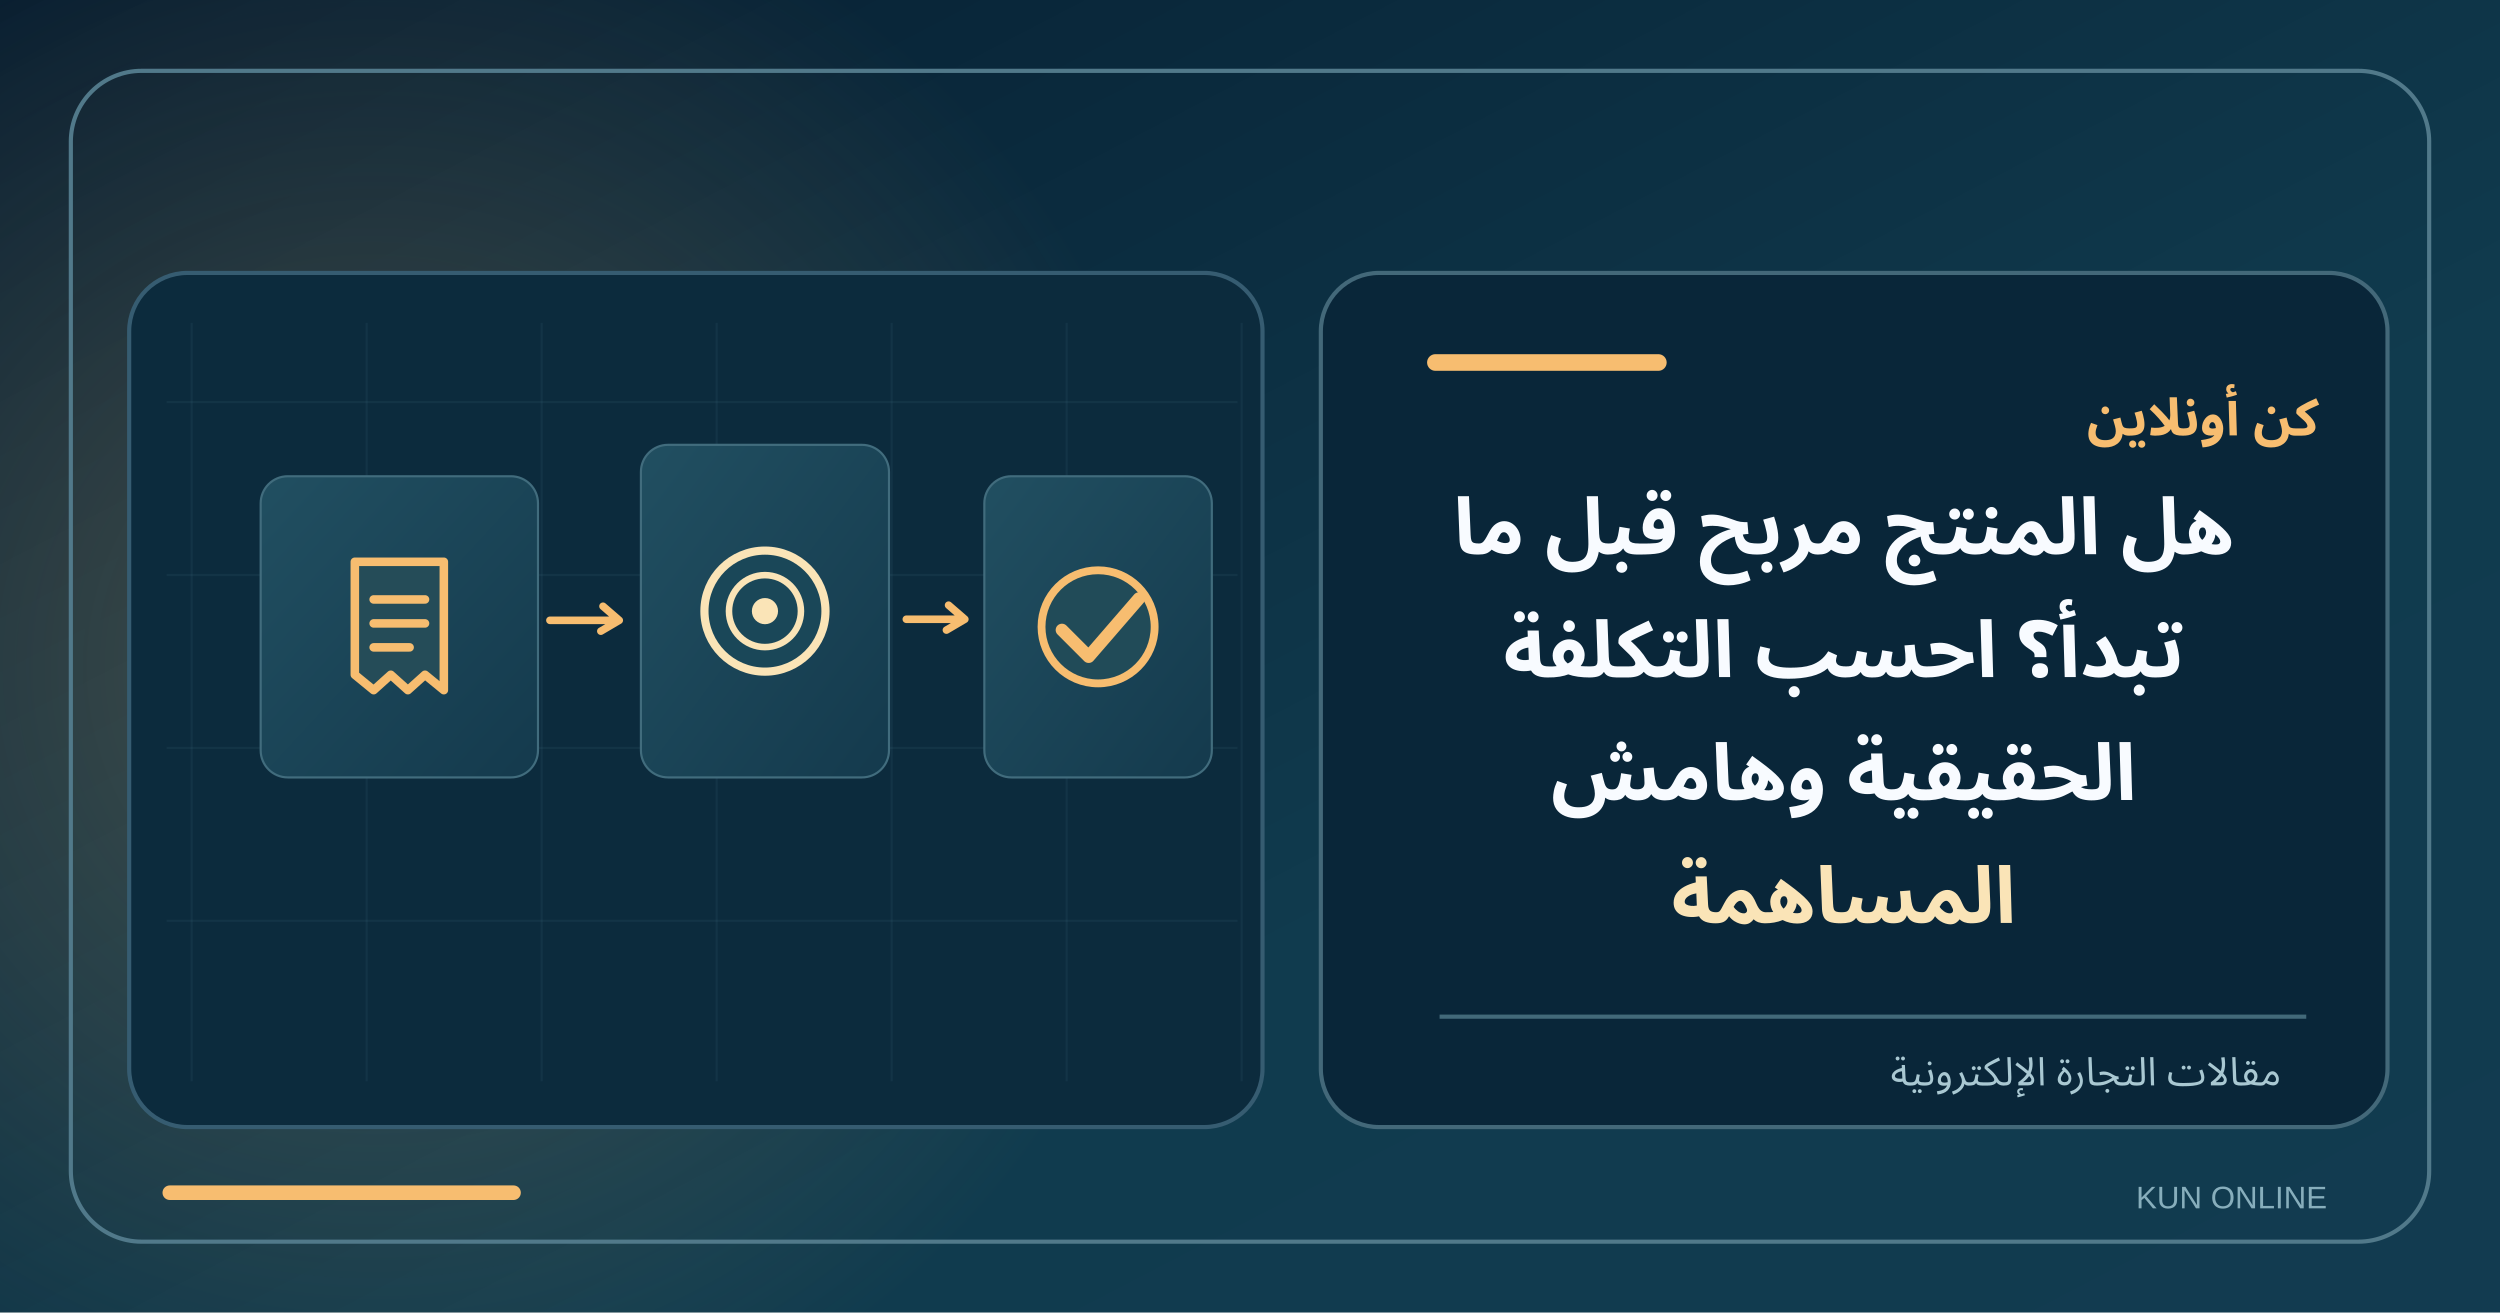
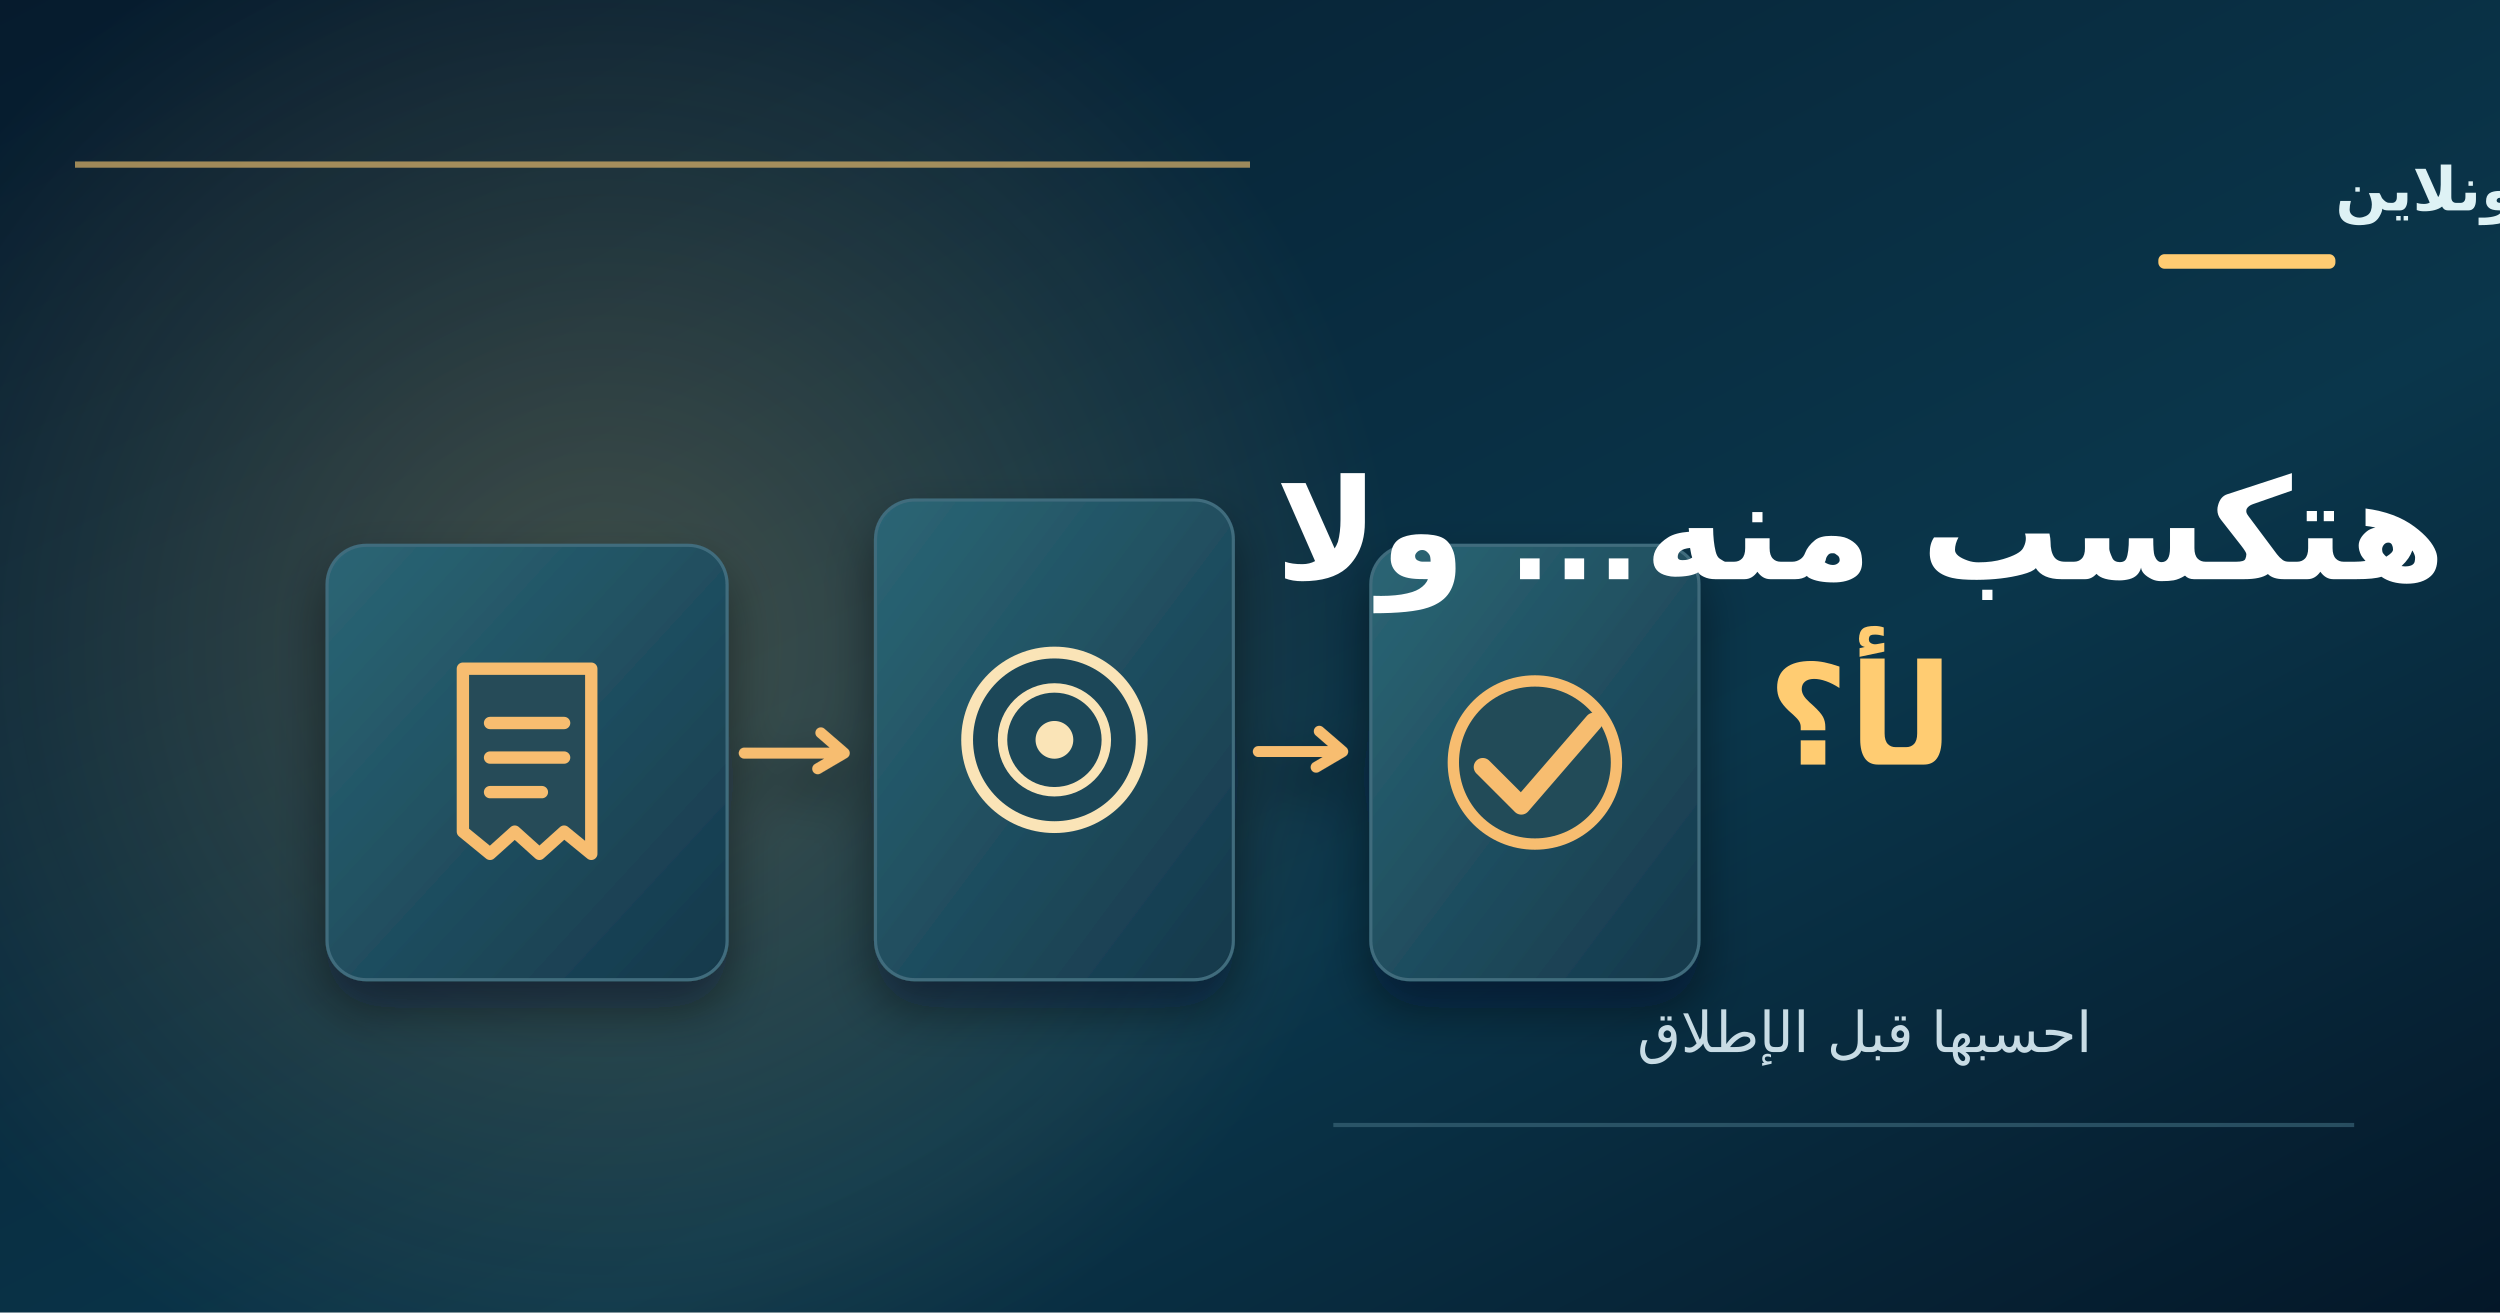
<svg xmlns="http://www.w3.org/2000/svg" width="1200" height="630" viewBox="0 0 1200 630" role="img" aria-labelledby="title desc">
  <defs>
-     <linearGradient id="back" x1="0" y1="0" x2="1" y2="1">
-       <stop stop-color="#061d30" />
-       <stop offset=".62" stop-color="#103b4e" />
-       <stop offset="1" stop-color="#123b50" />
+     <linearGradient id="bg" x1="0" y1="0" x2="1" y2="1">
+       <stop stop-color="#061b2d" />
+       <stop offset=".62" stop-color="#0a364b" />
+       <stop offset="1" stop-color="#041728" />
    </linearGradient>
+     <radialGradient id="glow">
+       <stop stop-color="#ffcc72" stop-opacity=".23" />
+       <stop offset="1" stop-color="#ffcc72" stop-opacity="0" />
+     </radialGradient>
    <linearGradient id="glass" x1="0" y1="0" x2="1" y2="1">
-       <stop stop-color="#214f61" />
-       <stop offset="1" stop-color="#143a4d" />
+       <stop stop-color="#2b6675" />
+       <stop offset="1" stop-color="#15384b" />
    </linearGradient>
-     <radialGradient id="bloom">
-       <stop stop-color="#f7bd70" stop-opacity=".24" />
-       <stop offset="1" stop-color="#f7bd70" stop-opacity="0" />
-     </radialGradient>
+     <filter id="drop" x="-30%" y="-30%" width="170%" height="170%">
+       <feDropShadow dx="0" dy="17" stdDeviation="16" flood-color="#010e19" flood-opacity=".45" />
+     </filter>
  </defs>
-   <rect width="1200" height="630" fill="url(#back)" />
-   <circle cx="180" cy="320" r="390" fill="url(#bloom)" />
-   <rect x="34" y="34" width="1132" height="562" rx="34" fill="none" stroke="#51798a" stroke-width="2" />
-   <rect x="62" y="131" width="544" height="410" rx="28" fill="#0c2b3d" stroke="#365c71" stroke-width="2" />
-   <g stroke="#508396" stroke-opacity=".10" stroke-width="1">
-     <path d="M92 155V519" />
-     <path d="M176 155V519" />
-     <path d="M260 155V519" />
-     <path d="M344 155V519" />
-     <path d="M428 155V519" />
-     <path d="M512 155V519" />
-     <path d="M596 155V519" />
-     <path d="M80 193H594" />
-     <path d="M80 276H594" />
-     <path d="M80 359H594" />
-     <path d="M80 442H594" />
-   </g>
-   <g id="topic-illustration" transform="translate(44 122) scale(.52)">
+   <rect width="1200" height="630" fill="url(#bg)" />
+   <circle cx="290" cy="310" r="381" fill="url(#glow)" />
+   <path d="M36 79H600" stroke="#ffcc72" stroke-width="3" opacity=".6" />
+   <g id="topic-art" filter="url(#drop)" transform="translate(40 108) scale(.75)">
    <rect x="156" y="205" width="256" height="278" rx="25" fill="url(#glass)" stroke="#416c7d" stroke-width="2" />
    <g transform="translate(205 265) scale(1.58)">
      <path d="M24 12H76V87L65 78L55 87L45 78L35 87L24 78Z" fill="#254c58" stroke="#f7bd70" stroke-width="5" stroke-linecap="round" stroke-linejoin="round" />
      <path d="M35 34H65M35 48H65M35 62H56" fill="none" stroke="#f7bd70" stroke-width="5" stroke-linecap="round" stroke-linejoin="round" />
    </g>
    <path d="M423 338L487 338M472 325L487 338L470 348" fill="none" stroke="#f7bd70" stroke-width="7" stroke-linecap="round" stroke-linejoin="round" />
    <rect x="507" y="176" width="229" height="307" rx="25" fill="url(#glass)" stroke="#416c7d" stroke-width="2" />
    <g transform="translate(546 254) scale(1.51)">
      <circle cx="50" cy="50" r="37" fill="#1a4758" stroke="#fae4b7" stroke-width="5" />
      <circle cx="50" cy="50" r="22" fill="none" stroke="#fae4b7" stroke-width="4" />
      <circle cx="50" cy="50" r="8" fill="#fae4b7" stroke="none" stroke-width="0" />
    </g>
    <path d="M752 337L806 337M791 324L806 337L789 347" fill="none" stroke="#f7bd70" stroke-width="7" stroke-linecap="round" stroke-linejoin="round" />
    <rect x="824" y="205" width="210" height="278" rx="25" fill="url(#glass)" stroke="#416c7d" stroke-width="2" />
    <g transform="translate(856.5 271.5) scale(1.45)">
      <circle cx="50" cy="50" r="36" fill="#214b58" stroke="#f7bd70" stroke-width="5" />
      <path d="M27 52L44 69L76 32" fill="none" stroke="#f7bd70" stroke-width="8" stroke-linecap="round" stroke-linejoin="round" />
    </g>
  </g>
-   <rect x="634" y="131" width="512" height="410" rx="28" fill="#092639" stroke="#436879" stroke-width="2" />
-   <rect x="685" y="170" width="115" height="8" rx="4" fill="#f7bd70" />
-   <text x="1113" y="209" direction="rtl" text-anchor="start" font-family="Cairo,Tajawal,Noto Sans Arabic,Segoe UI,Arial,sans-serif" font-size="25" font-weight="700" fill="#f7bd70">كن أونلاين</text>
-   <g id="article-title">
-     <text x="885" y="266" text-anchor="middle" direction="rtl" unicode-bidi="plaintext" font-family="Cairo,Tajawal,Noto Sans Arabic,Segoe UI,Arial,sans-serif" font-size="38" font-weight="700" letter-spacing="0" fill="#f8fbff">هل المنتج مربح قبل ما</text>
-     <text x="885" y="325" text-anchor="middle" direction="rtl" unicode-bidi="plaintext" font-family="Cairo,Tajawal,Noto Sans Arabic,Segoe UI,Arial,sans-serif" font-size="38" font-weight="700" letter-spacing="0" fill="#f8fbff">تبدأ؟ احسب التكلفة</text>
-     <text x="885" y="384" text-anchor="middle" direction="rtl" unicode-bidi="plaintext" font-family="Cairo,Tajawal,Noto Sans Arabic,Segoe UI,Arial,sans-serif" font-size="38" font-weight="700" letter-spacing="0" fill="#f8fbff">الحقيقية وهامش</text>
-     <text x="885" y="443" text-anchor="middle" direction="rtl" unicode-bidi="plaintext" font-family="Cairo,Tajawal,Noto Sans Arabic,Segoe UI,Arial,sans-serif" font-size="38" font-weight="700" letter-spacing="0" fill="#fae4b7">المساهمة</text>
+   <text x="1121" y="101" direction="rtl" text-anchor="end" font-family="Cairo,Tajawal,Segoe UI,Arial,sans-serif" font-size="29" font-weight="700" fill="#def2f5">كن أونلاين</text>
+   <rect x="1036" y="122" width="85" height="7" rx="3" fill="#ffcc72" />
+   <g id="hook">
+     <text x="893" y="278" direction="rtl" unicode-bidi="plaintext" text-anchor="middle" font-family="Cairo,Tajawal,Segoe UI,Arial,sans-serif" font-size="67" font-weight="900" fill="#ffffff">هتكسب منه… ولا</text>
+     <text x="893" y="367" direction="rtl" unicode-bidi="plaintext" text-anchor="middle" font-family="Cairo,Tajawal,Segoe UI,Arial,sans-serif" font-size="67" font-weight="900" fill="#ffcc72">لأ؟</text>
  </g>
-   <path d="M691 488H1107" stroke="#426979" stroke-width="2" />
-   <text x="1095" y="521" direction="rtl" text-anchor="start" font-family="Cairo,Tajawal,Noto Sans Arabic,Segoe UI,Arial,sans-serif" font-size="19" fill="#a9c8d2">مقالات التجارة الإلكترونية</text>
-   <rect x="78" y="569" width="172" height="7" rx="3.5" fill="#f7bd70" />
-   <text x="1117" y="580" direction="rtl" text-anchor="start" font-family="Arial,sans-serif" font-size="15" fill="#87aebc">KUN ONLINE</text>
+   <text x="895" y="505" direction="rtl" text-anchor="middle" font-family="Cairo,Tajawal,Segoe UI,Arial,sans-serif" font-size="27" fill="#c8dce5">احسبها قبل الإطلاق</text>
+   <path d="M640 540H1130" stroke="#3f6d7f" stroke-width="2" opacity=".6" />
</svg>
